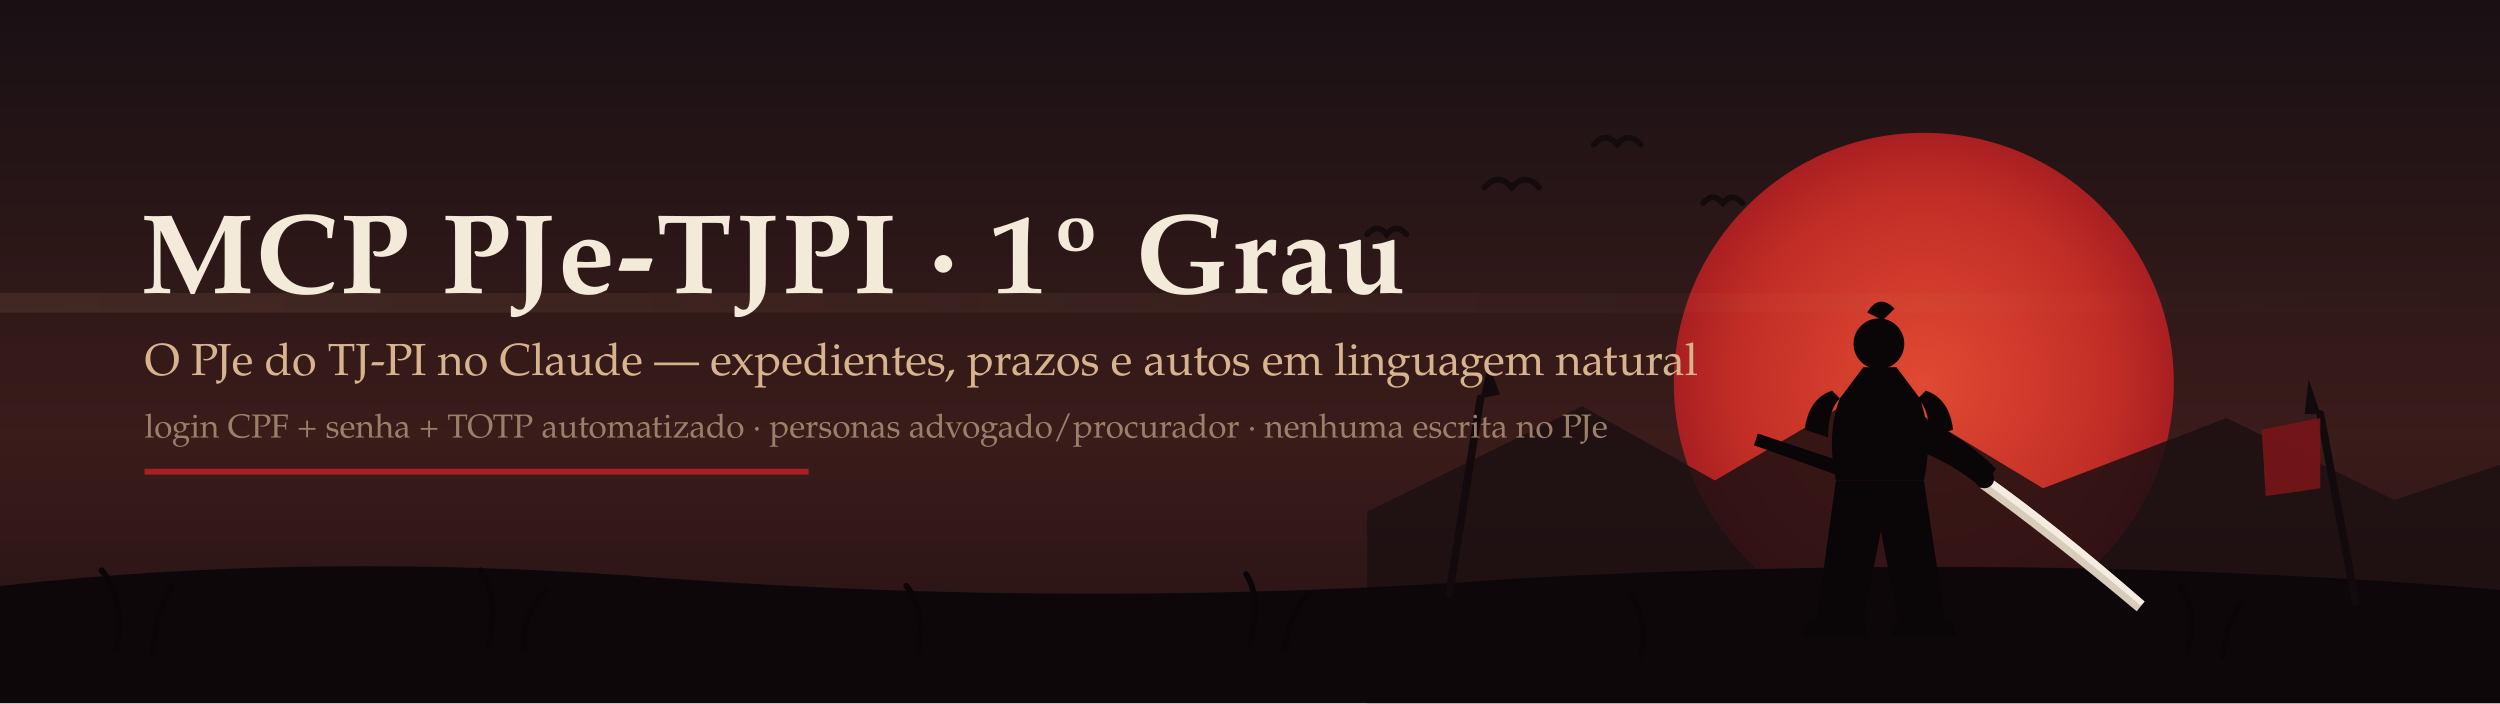
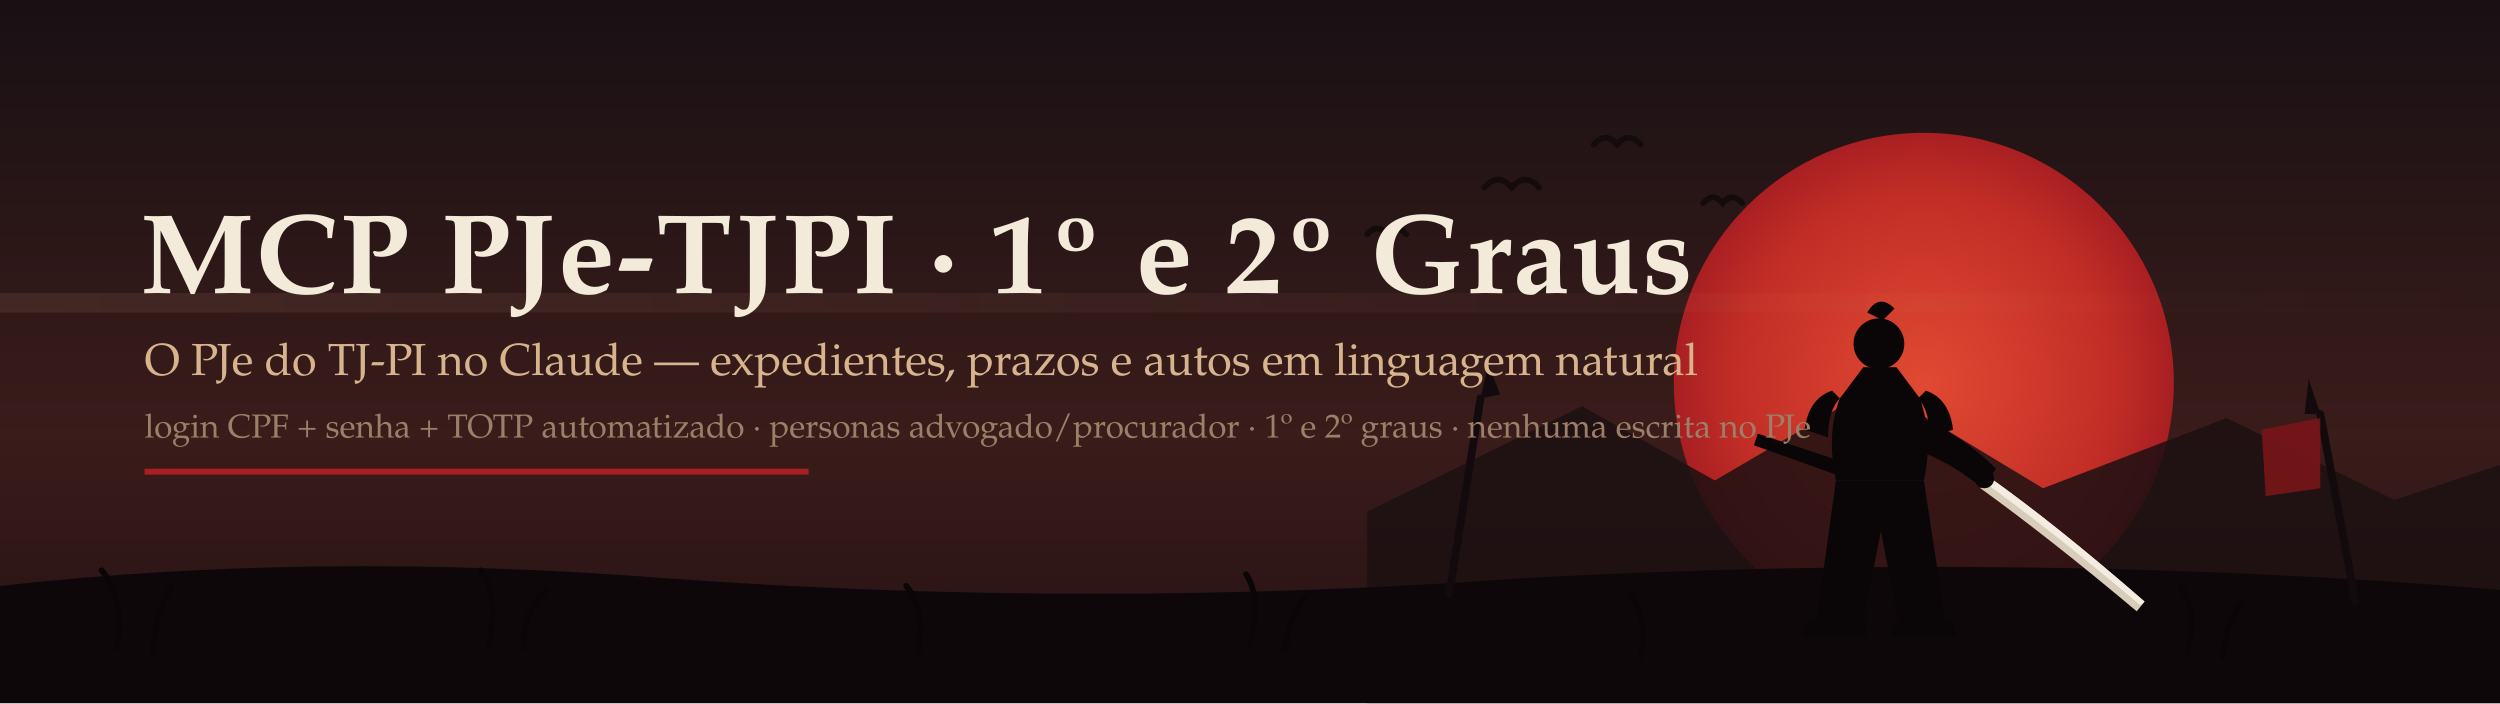
- <svg xmlns="http://www.w3.org/2000/svg" viewBox="0 0 1280 360" role="img" aria-label="MCP PJe-TJPI 1º Grau">
+ <svg xmlns="http://www.w3.org/2000/svg" viewBox="0 0 1280 360" role="img" aria-label="MCP PJe-TJPI 1º e 2º Graus">
  <defs>
    <linearGradient id="ceu" x1="0" y1="0" x2="0" y2="1">
      <stop offset="0" stop-color="#191014" />
      <stop offset="0.62" stop-color="#3a1c1a" />
      <stop offset="1" stop-color="#241114" />
    </linearGradient>
    <radialGradient id="sol" cx="0.5" cy="0.5" r="0.5">
      <stop offset="0" stop-color="#e04a33" />
      <stop offset="0.75" stop-color="#c22e26" />
      <stop offset="1" stop-color="#a91f22" />
    </radialGradient>
    <linearGradient id="nevoa" x1="0" y1="0" x2="1" y2="0">
      <stop offset="0" stop-color="#e8b78a" stop-opacity="0.10" />
      <stop offset="1" stop-color="#e8b78a" stop-opacity="0" />
    </linearGradient>
  </defs>
  <rect width="1280" height="360" fill="url(#ceu)" />
  <circle cx="985" cy="196" r="128" fill="url(#sol)" />
  <rect x="0" y="150" width="1280" height="10" fill="url(#nevoa)" />
  <path d="M700,262 L810,208 L878,246 L960,198 L1046,250 L1140,214 L1226,256 L1280,238 L1280,360 L700,360 Z" fill="#1c0f12" opacity="0.85" />
  <g stroke="#120a0c" stroke-width="3" stroke-linecap="round" fill="none" opacity="0.9">
    <path d="M760,96 q7,-8 14,0 q7,-8 14,0" />
    <path d="M816,74 q6,-7 12,0 q6,-7 12,0" />
    <path d="M872,104 q5,-6 10,0 q5,-6 10,0" />
    <path d="M700,120 q5,-6 10,0 q5,-6 10,0" />
  </g>
  <path d="M0,300 Q160,282 340,296 Q560,312 780,296 Q1040,282 1280,302 L1280,360 L0,360 Z" fill="#0d0709" />
  <g stroke="#120a0c" stroke-width="4" stroke-linecap="round">
    <line x1="742" y1="304" x2="758" y2="204" />
    <line x1="1206" y1="308" x2="1188" y2="212" />
  </g>
  <path d="M758,204 l4,-18 l6,16 Z" fill="#120a0c" />
  <path d="M1188,212 l-6,-18 l-2,18 Z" fill="#120a0c" />
  <path d="M1188,214 l-30,6 l2,34 l28,-4 Z" fill="#7d1418" opacity="0.85" />
  <g fill="#0a0507">
    <circle cx="962" cy="176" r="13" />
    <path d="M956,160 q6,-10 14,-2 l-6,6 Z" />
    <path d="M954,188 L971,188 L983,204 Q990,224 985,246 L940,246 Q935,222 942,204 Z" />
    <path d="M938,200 q-12,4 -14,20 l12,4 q0,-14 6,-20 Z" />
    <path d="M986,200 q12,4 14,20 l-12,4 q0,-14 -6,-20 Z" />
    <path d="M984,214 Q1006,224 1022,240 L1015,250 Q998,236 980,230 Z" />
    <path d="M940,246 L985,246 L996,318 L972,318 L963,272 L954,318 L930,318 Z" />
    <path d="M926,318 L956,318 L956,326 L922,326 Z" />
    <path d="M970,318 L1000,318 L1002,326 L968,326 Z" />
    <path d="M942,236 L900,222 L898,228 L940,243 Z" />
  </g>
  <path d="M1018,244 Q1052,268 1098,308 L1094,313 Q1050,276 1014,250 Z" fill="#d8cdbb" />
  <path d="M1018,244 Q1052,268 1098,308 L1096,310 Q1051,272 1016,247 Z" fill="#f4ece0" />
  <circle cx="1016" cy="245" r="5" fill="#0a0507" />
  <g stroke="#0a0507" stroke-width="3" stroke-linecap="round" fill="none">
    <path d="M60,332 q4,-26 -8,-40" />
    <path d="M78,334 q2,-22 10,-34" />
    <path d="M250,330 q6,-24 -4,-38" />
    <path d="M268,332 q0,-20 12,-30" />
    <path d="M470,334 q4,-22 -6,-34" />
    <path d="M640,330 q6,-24 -2,-36" />
    <path d="M658,332 q2,-18 12,-28" />
    <path d="M840,336 q4,-20 -6,-32" />
    <path d="M1120,334 q6,-22 -4,-34" />
    <path d="M1138,336 q2,-18 10,-28" />
  </g>
  <g font-family="Iowan Old Style, Palatino, Georgia, serif">
-     <text x="72" y="150" font-size="58" font-weight="700" fill="#f3ead9" letter-spacing="1">MCP PJe‑TJPI · 1º Grau</text>
+     <text x="72" y="150" font-size="58" font-weight="700" fill="#f3ead9" letter-spacing="1">MCP PJe‑TJPI · 1º e 2º Graus</text>
    <text x="74" y="192" font-size="23" fill="#d8b48e">O PJe do TJ‑PI no Claude — expedientes, prazos e autos em linguagem natural</text>
-     <text x="74" y="224" font-size="17" fill="#9c7f68">login CPF + senha + TOTP automatizado · personas advogado/procurador · nenhuma escrita no PJe</text>
+     <text x="74" y="224" font-size="17" fill="#9c7f68">login CPF + senha + TOTP automatizado · personas advogado/procurador · 1º e 2º graus · nenhuma escrita no PJe</text>
  </g>
  <rect x="74" y="240" width="340" height="3" fill="#a91f22" />
</svg>
